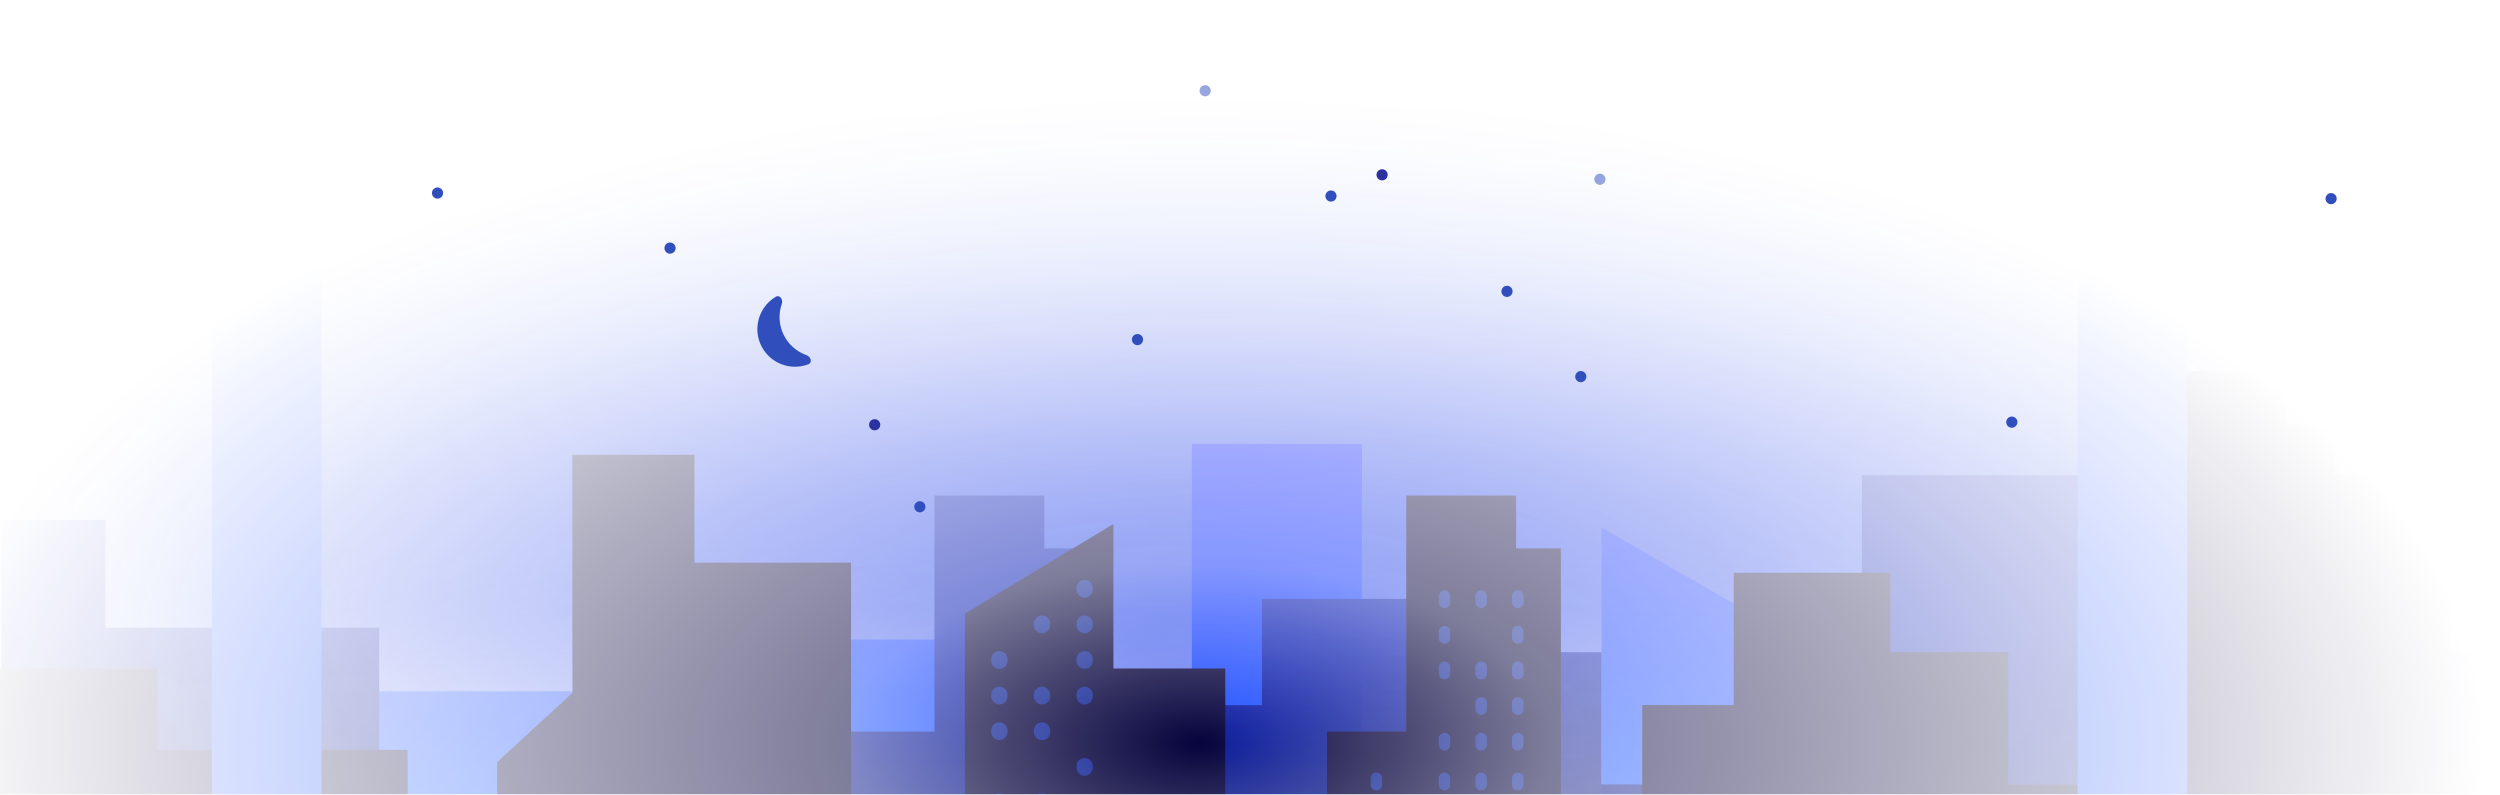
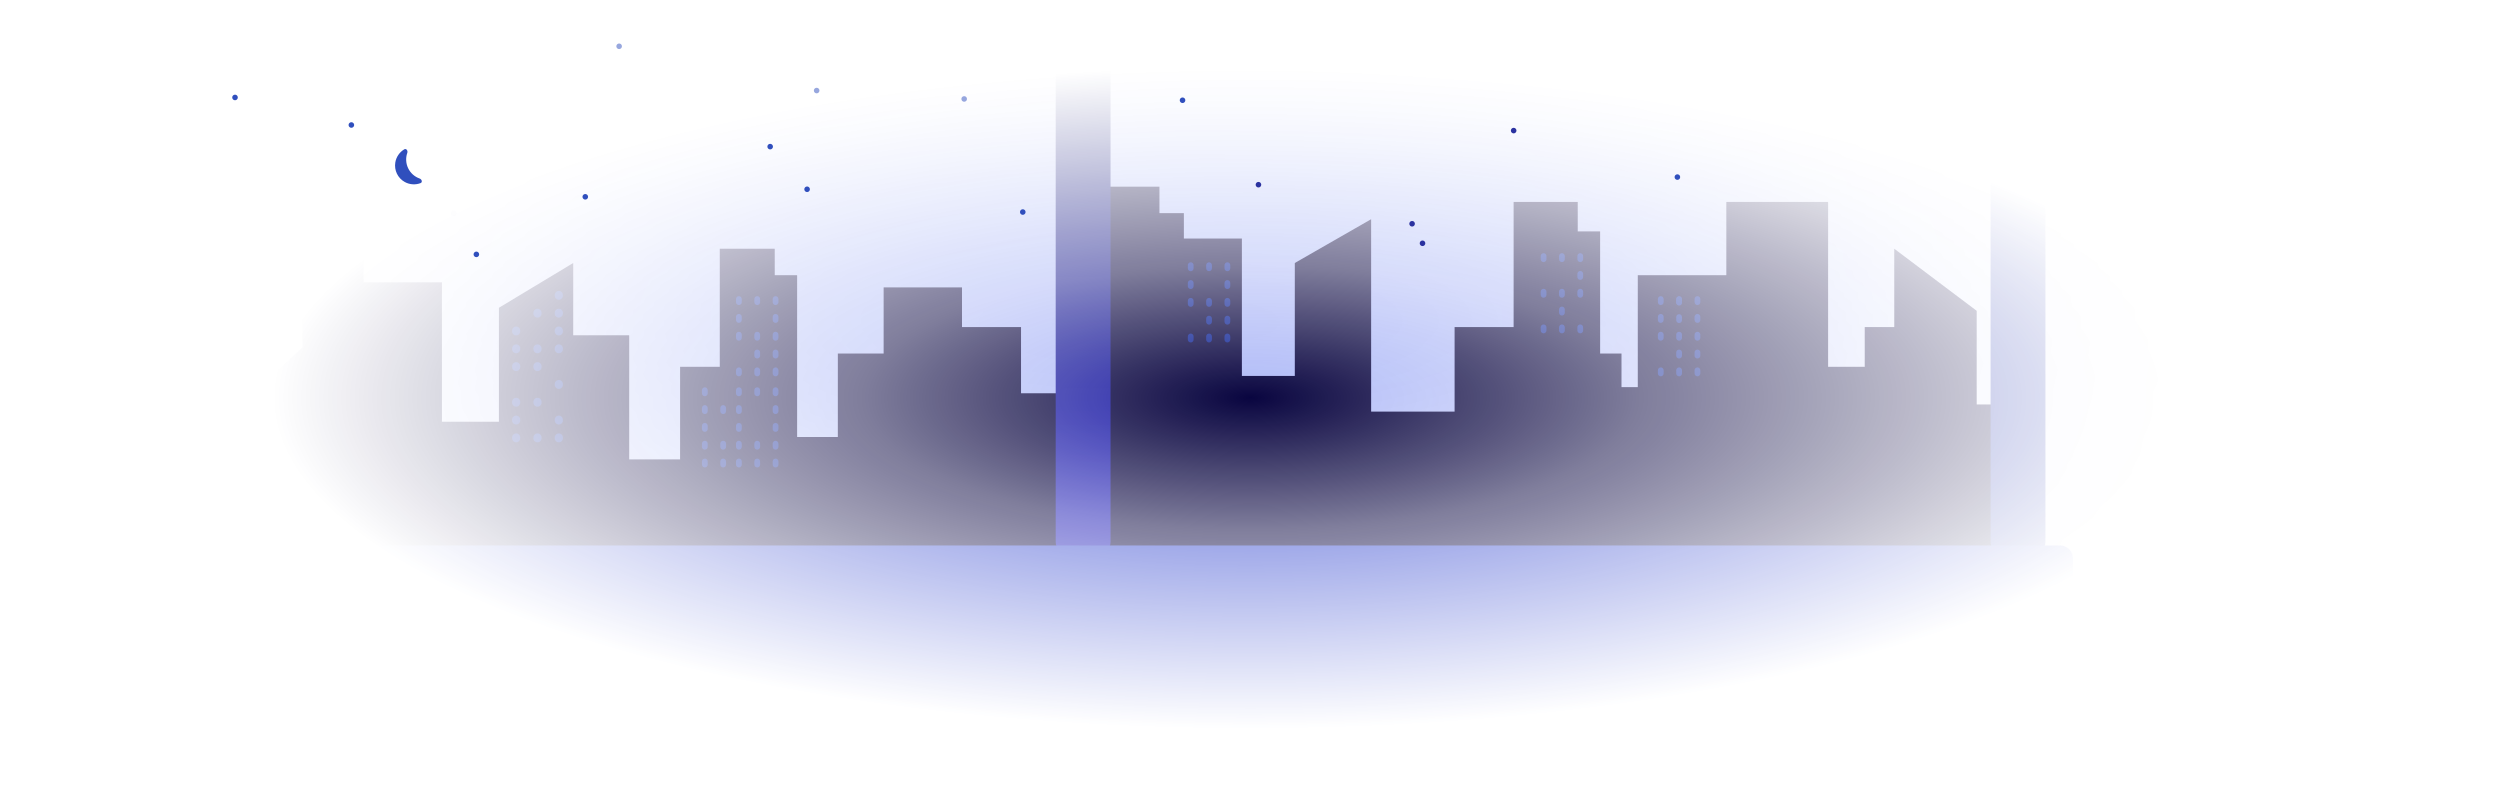
- <svg xmlns="http://www.w3.org/2000/svg" width="1920" height="610" viewBox="0 0 1920 610" fill="none">
-   <mask id="mask0_1257_4308" style="mask-type:alpha" maskUnits="userSpaceOnUse" x="-2" y="0" width="1920" height="610">
-     <path d="M-1 0H1919V1219H-1V0Z" fill="url(#paint0_radial_1257_4308)" />
+ <svg xmlns="http://www.w3.org/2000/svg" width="1920" height="611" viewBox="0 0 1920 611" fill="none">
+   <mask id="mask0_346_2565" style="mask-type:alpha" maskUnits="userSpaceOnUse" x="0" y="0" width="1921" height="611">
+     <rect x="0.341" y="0.698" width="1920" height="609.674" fill="url(#paint0_radial_346_2565)" />
  </mask>
-   <g mask="url(#mask0_1257_4308)">
-     <g filter="url(#filter0_f_1257_4308)">
-       <path d="M2247 547.5C2247 728.926 1682.88 876 987 876C291.121 876 -273 728.926 -273 547.5C-273 366.074 291.121 219 987 219C1682.88 219 2247 366.074 2247 547.5Z" fill="#0327E7" />
+   <g mask="url(#mask0_346_2565)">
+     <g filter="url(#filter0_f_346_2565)">
+       <ellipse cx="895.567" cy="241.679" rx="630.51" ry="196.982" fill="#0327E7" fill-opacity="0.4" />
    </g>
-     <path d="M1811.97 570.883V529.933H1919V910.015H189V689.657H254.606V530.883H446.431V631.833H482.665V491.179H638.869H774.767V689.657H915.337V340.883H1045.94V700.597H1230.02V645.898V405.224L1347.18 472.425V645.898H1398.4V474.917H1487.44V435.847H1524.93V395.214H1612.4V525.561L1670.2 583.385V672.466H1721.37V570.883H1811.97Z" fill="url(#paint1_linear_1257_4308)" />
-     <path d="M80.935 399.29V482.119H291.213V696.226H368.687H482.717V563.386H578.629V754.05H626.731V561.834H717.651V380.546H802.002V421.18H836.367V669.668H898.849V541.517H969.141V459.934H1139.42V500.884H1230.02V602.467H1287.18V563.386L1344.98 563.562H1429.94V364.918H1618.98V391.657L1717.36 335.225V575.899V630.598H1845.45V500.884H1921V840.016H1V399.29H80.935Z" fill="url(#paint2_linear_1257_4308)" />
-     <path d="M-5.623 513.386V840.015H3074.76V619.657H3009.16V475.878L2882.63 380.546V500.883H2837.33V561.833H2781.1V308.656H2624.89V421.179H2488.99V593.09H2464V541.516H2431.2V353.978H2396.83V308.656H2298.42V500.883H2207.83V630.597H2079.74V575.898V335.224L1962.58 402.425V575.898H1881.36V364.918H1792.32V325.847H1754.83V285.214H1667.36V455.561L1609.56 513.386V602.466H1542.39V500.883H1451.79V439.933H1331.52V541.516H1261.23V669.668H1198.74V421.179H1164.38V380.546H1080.03V561.833H1019.11V704.05H941.006V513.386H855.093V402.425L741.064 471.189V646.225H653.589V432.119H533.312V349.29H439.589V532.14L381.793 585.275V669.668H313.063V575.898H120.903V513.386H-5.623Z" fill="#06033D" />
-     <path fill-rule="evenodd" clip-rule="evenodd" d="M182.714 -2.345H226.927C237.964 -2.345 246.911 6.607 246.911 17.65V830.957C246.911 832.77 246.67 834.526 246.218 836.196H1596.3C1595.85 834.526 1595.61 832.77 1595.61 830.957V17.65C1595.61 6.607 1604.56 -2.345 1615.59 -2.345H1659.81C1670.84 -2.345 1679.79 6.607 1679.79 17.65V830.957C1679.79 832.77 1679.55 834.526 1679.1 836.196H3031.18C3030.73 834.526 3030.49 832.77 3030.49 830.957V17.65C3030.49 6.607 3039.44 -2.345 3050.47 -2.345H3094.69C3105.72 -2.345 3114.67 6.607 3114.67 17.65V830.957C3114.67 832.77 3114.43 834.526 3113.98 836.196H3136.95C3147.99 836.196 3156.93 845.148 3156.93 856.191V1159.86C3156.93 1170.9 3147.99 1179.85 3136.95 1179.85H-205.078C-216.115 1179.85 -225.062 1170.9 -225.062 1159.86V856.191C-225.062 845.148 -216.115 836.196 -205.078 836.196H163.423C162.971 834.526 162.73 832.77 162.73 830.957V17.65C162.73 6.607 171.677 -2.345 182.714 -2.345Z" fill="#184AFC" />
-     <path d="M761.256 560.999C761.256 557.538 764.06 554.733 767.518 554.733C770.977 554.733 773.781 557.538 773.781 560.999V562.146C773.781 565.606 770.977 568.411 767.518 568.411C764.06 568.411 761.256 565.606 761.256 562.146V560.999Z" fill="#0D2294" />
-     <path d="M761.256 615.71C761.256 612.249 764.06 609.444 767.518 609.444C770.977 609.444 773.781 612.249 773.781 615.71V616.857C773.781 620.317 770.977 623.122 767.518 623.122C764.06 623.122 761.256 620.317 761.256 616.857V615.71Z" fill="#0D2294" />
-     <path d="M761.256 506.289C761.256 502.828 764.06 500.023 767.518 500.023C770.977 500.023 773.781 502.828 773.781 506.289V507.436C773.781 510.896 770.977 513.701 767.518 513.701C764.06 513.701 761.256 510.896 761.256 507.436V506.289Z" fill="#0D2294" />
-     <path d="M761.256 643.065C761.256 639.605 764.06 636.8 767.518 636.8C770.977 636.8 773.781 639.605 773.781 643.065V644.212C773.781 647.672 770.977 650.477 767.518 650.477C764.06 650.477 761.256 647.672 761.256 644.212V643.065Z" fill="#0D2294" />
-     <path d="M761.256 533.643C761.256 530.183 764.06 527.378 767.518 527.378C770.977 527.378 773.781 530.183 773.781 533.643V534.79C773.781 538.25 770.977 541.055 767.518 541.055C764.06 541.055 761.256 538.25 761.256 534.79V533.643Z" fill="#0D2294" />
-     <path d="M761.256 670.42C761.256 666.959 764.06 664.154 767.518 664.154C770.977 664.154 773.781 666.959 773.781 670.42V671.567C773.781 675.027 770.977 677.832 767.518 677.832C764.06 677.832 761.256 675.027 761.256 671.567V670.42Z" fill="#0D2294" />
-     <path d="M793.995 560.999C793.995 557.538 796.799 554.733 800.257 554.733C803.716 554.733 806.519 557.538 806.519 560.999V562.146C806.519 565.606 803.716 568.411 800.257 568.411C796.799 568.411 793.995 565.606 793.995 562.146V560.999Z" fill="#0D2294" />
-     <path d="M793.995 478.933C793.995 475.473 796.799 472.668 800.257 472.668C803.716 472.668 806.519 475.473 806.519 478.933V480.08C806.519 483.54 803.716 486.345 800.257 486.345C796.799 486.345 793.995 483.54 793.995 480.08V478.933Z" fill="#0D2294" />
-     <path d="M793.995 615.71C793.995 612.249 796.799 609.444 800.257 609.444C803.716 609.444 806.519 612.249 806.519 615.71V616.857C806.519 620.317 803.716 623.122 800.257 623.122C796.799 623.122 793.995 620.317 793.995 616.857V615.71Z" fill="#0D2294" />
-     <path d="M793.995 533.643C793.995 530.183 796.799 527.378 800.257 527.378C803.716 527.378 806.519 530.183 806.519 533.643V534.79C806.519 538.25 803.716 541.055 800.257 541.055C796.799 541.055 793.995 538.25 793.995 534.79V533.643Z" fill="#0D2294" />
-     <path d="M793.995 670.42C793.995 666.959 796.799 664.154 800.257 664.154C803.716 664.154 806.519 666.959 806.519 670.42V671.567C806.519 675.027 803.716 677.832 800.257 677.832C796.799 677.832 793.995 675.027 793.995 671.567V670.42Z" fill="#0D2294" />
-     <path d="M826.736 451.578C826.736 448.118 829.54 445.312 832.999 445.312C836.457 445.312 839.261 448.118 839.261 451.578V452.725C839.261 456.185 836.457 458.99 832.999 458.99C829.54 458.99 826.736 456.185 826.736 452.725V451.578Z" fill="#0D2294" />
-     <path d="M826.736 588.354C826.736 584.894 829.54 582.089 832.999 582.089C836.457 582.089 839.261 584.894 839.261 588.354V589.501C839.261 592.961 836.457 595.766 832.999 595.766C829.54 595.766 826.736 592.961 826.736 589.501V588.354Z" fill="#0D2294" />
-     <path d="M826.736 478.933C826.736 475.473 829.54 472.668 832.999 472.668C836.457 472.668 839.261 475.473 839.261 478.933V480.08C839.261 483.54 836.457 486.345 832.999 486.345C829.54 486.345 826.736 483.54 826.736 480.08V478.933Z" fill="#0D2294" />
-     <path d="M826.736 506.289C826.736 502.828 829.54 500.023 832.999 500.023C836.457 500.023 839.261 502.828 839.261 506.289V507.436C839.261 510.896 836.457 513.701 832.999 513.701C829.54 513.701 826.736 510.896 826.736 507.436V506.289Z" fill="#0D2294" />
-     <path d="M826.736 643.065C826.736 639.605 829.54 636.8 832.999 636.8C836.457 636.8 839.261 639.605 839.261 643.065V644.212C839.261 647.672 836.457 650.477 832.999 650.477C829.54 650.477 826.736 647.672 826.736 644.212V643.065Z" fill="#0D2294" />
-     <path d="M826.736 533.643C826.736 530.183 829.54 527.378 832.999 527.378C836.457 527.378 839.261 530.183 839.261 533.643V534.79C839.261 538.25 836.457 541.055 832.999 541.055C829.54 541.055 826.736 538.25 826.736 534.79V533.643Z" fill="#0D2294" />
-     <path d="M826.736 670.42C826.736 666.959 829.54 664.154 832.999 664.154C836.457 664.154 839.261 666.959 839.261 670.42V671.567C839.261 675.027 836.457 677.832 832.999 677.832C829.54 677.832 826.736 675.027 826.736 671.567V670.42Z" fill="#0D2294" />
-     <path d="M1104.94 457.784C1104.94 455.34 1106.92 453.358 1109.36 453.358C1111.8 453.358 1113.79 455.34 1113.79 457.783V462.611C1113.79 465.055 1111.8 467.036 1109.36 467.036C1106.92 467.036 1104.94 465.055 1104.94 462.611V457.784Z" fill="#0D2294" />
-     <path d="M1104.94 485.139C1104.94 482.695 1106.92 480.714 1109.36 480.714C1111.8 480.714 1113.79 482.695 1113.79 485.139V489.966C1113.79 492.41 1111.8 494.391 1109.36 494.391C1106.92 494.391 1104.94 492.41 1104.94 489.966V485.139Z" fill="#0D2294" />
-     <path d="M1104.94 512.494C1104.94 510.051 1106.92 508.069 1109.36 508.069C1111.8 508.069 1113.79 510.051 1113.79 512.494V517.322C1113.79 519.766 1111.8 521.747 1109.36 521.747C1106.92 521.747 1104.94 519.766 1104.94 517.322V512.494Z" fill="#0D2294" />
-     <path d="M1104.94 567.204C1104.94 564.76 1106.92 562.779 1109.36 562.779C1111.8 562.779 1113.79 564.76 1113.79 567.204V572.032C1113.79 574.476 1111.8 576.457 1109.36 576.457C1106.92 576.457 1104.94 574.476 1104.94 572.032V567.204Z" fill="#0D2294" />
-     <path d="M1133.09 457.784C1133.09 455.34 1135.07 453.358 1137.51 453.358C1139.95 453.358 1141.93 455.34 1141.93 457.783V462.611C1141.93 465.055 1139.95 467.036 1137.51 467.036C1135.07 467.036 1133.09 465.055 1133.09 462.611V457.784Z" fill="#0D2294" />
-     <path d="M1133.09 512.494C1133.09 510.051 1135.07 508.069 1137.51 508.069C1139.95 508.069 1141.93 510.051 1141.93 512.494V517.322C1141.93 519.766 1139.95 521.747 1137.51 521.747C1135.07 521.747 1133.09 519.766 1133.09 517.322V512.494Z" fill="#0D2294" />
-     <path d="M1133.09 539.849C1133.09 537.405 1135.07 535.424 1137.51 535.424C1139.95 535.424 1141.93 537.405 1141.93 539.849V544.676C1141.93 547.12 1139.95 549.101 1137.51 549.101C1135.07 549.101 1133.09 547.12 1133.09 544.676V539.849Z" fill="#0D2294" />
-     <path d="M1133.09 567.204C1133.09 564.76 1135.07 562.779 1137.51 562.779C1139.95 562.779 1141.93 564.76 1141.93 567.204V572.032C1141.93 574.476 1139.95 576.457 1137.51 576.457C1135.07 576.457 1133.09 574.476 1133.09 572.032V567.204Z" fill="#0D2294" />
-     <path d="M1161.23 457.784C1161.23 455.34 1163.21 453.358 1165.65 453.358C1168.1 453.358 1170.08 455.34 1170.08 457.783V462.611C1170.08 465.055 1168.1 467.036 1165.65 467.036C1163.21 467.036 1161.23 465.055 1161.23 462.611V457.784Z" fill="#0D2294" />
-     <path d="M1161.23 485.139C1161.23 482.695 1163.21 480.714 1165.65 480.714C1168.1 480.714 1170.08 482.695 1170.08 485.139V489.966C1170.08 492.41 1168.1 494.391 1165.65 494.391C1163.21 494.391 1161.23 492.41 1161.23 489.966V485.139Z" fill="#0D2294" />
-     <path d="M1161.23 512.494C1161.23 510.051 1163.21 508.069 1165.65 508.069C1168.1 508.069 1170.08 510.051 1170.08 512.494V517.322C1170.08 519.766 1168.1 521.747 1165.65 521.747C1163.21 521.747 1161.23 519.766 1161.23 517.322V512.494Z" fill="#0D2294" />
-     <path d="M1161.23 539.849C1161.23 537.405 1163.21 535.424 1165.65 535.424C1168.1 535.424 1170.08 537.405 1170.08 539.849V544.676C1170.08 547.12 1168.1 549.101 1165.65 549.101C1163.21 549.101 1161.23 547.12 1161.23 544.676V539.849Z" fill="#0D2294" />
-     <path d="M1161.23 567.204C1161.23 564.76 1163.21 562.779 1165.65 562.779C1168.1 562.779 1170.08 564.76 1170.08 567.204V572.032C1170.08 574.476 1168.1 576.457 1165.65 576.457C1163.21 576.457 1161.23 574.476 1161.23 572.032V567.204Z" fill="#0D2294" />
-     <path d="M1104.94 597.779C1104.94 595.335 1106.92 593.354 1109.36 593.354C1111.8 593.354 1113.79 595.335 1113.79 597.779V602.606C1113.79 605.05 1111.8 607.031 1109.36 607.031C1106.92 607.031 1104.94 605.05 1104.94 602.606V597.779Z" fill="#0D2294" />
-     <path d="M1104.94 625.132C1104.94 622.688 1106.92 620.707 1109.36 620.707C1111.8 620.707 1113.79 622.688 1113.79 625.132V629.96C1113.79 632.403 1111.8 634.385 1109.36 634.385C1106.92 634.385 1104.94 632.403 1104.94 629.96V625.132Z" fill="#0D2294" />
-     <path d="M1104.94 652.488C1104.94 650.044 1106.92 648.062 1109.36 648.062C1111.8 648.062 1113.79 650.044 1113.79 652.488V657.315C1113.79 659.759 1111.8 661.74 1109.36 661.74C1106.92 661.74 1104.94 659.759 1104.94 657.315V652.488Z" fill="#0D2294" />
-     <path d="M1104.94 679.843C1104.94 677.399 1106.92 675.418 1109.36 675.418C1111.8 675.418 1113.79 677.399 1113.79 679.843V684.67C1113.79 687.114 1111.8 689.096 1109.36 689.096C1106.92 689.096 1104.94 687.114 1104.94 684.67V679.843Z" fill="#0D2294" />
-     <path d="M1104.94 707.199C1104.94 704.755 1106.92 702.773 1109.36 702.773C1111.8 702.773 1113.79 704.755 1113.79 707.199V712.026C1113.79 714.47 1111.8 716.451 1109.36 716.451C1106.92 716.451 1104.94 714.47 1104.94 712.026V707.199Z" fill="#0D2294" />
-     <path d="M1133.09 597.778C1133.09 595.334 1135.07 593.353 1137.51 593.353C1139.95 593.353 1141.93 595.334 1141.93 597.778V602.605C1141.93 605.049 1139.95 607.03 1137.51 607.03C1135.07 607.03 1133.09 605.049 1133.09 602.605V597.778Z" fill="#0D2294" />
-     <path d="M1133.09 679.843C1133.09 677.399 1135.07 675.418 1137.51 675.418C1139.95 675.418 1141.93 677.399 1141.93 679.843V684.67C1141.93 687.114 1139.95 689.096 1137.51 689.096C1135.07 689.096 1133.09 687.114 1133.09 684.67V679.843Z" fill="#0D2294" />
-     <path d="M1133.09 707.199C1133.09 704.755 1135.07 702.773 1137.51 702.773C1139.95 702.773 1141.93 704.755 1141.93 707.199V712.026C1141.93 714.47 1139.95 716.451 1137.51 716.451C1135.07 716.451 1133.09 714.47 1133.09 712.026V707.199Z" fill="#0D2294" />
-     <path d="M1161.23 597.778C1161.23 595.334 1163.21 593.353 1165.65 593.353C1168.1 593.353 1170.08 595.334 1170.08 597.778V602.605C1170.08 605.049 1168.1 607.03 1165.65 607.03C1163.21 607.03 1161.23 605.049 1161.23 602.605V597.778Z" fill="#0D2294" />
-     <path d="M1161.23 625.132C1161.23 622.688 1163.21 620.707 1165.65 620.707C1168.1 620.707 1170.08 622.688 1170.08 625.132V629.96C1170.08 632.403 1168.1 634.385 1165.65 634.385C1163.21 634.385 1161.23 632.403 1161.23 629.96V625.132Z" fill="#0D2294" />
-     <path d="M1161.23 652.488C1161.23 650.044 1163.21 648.062 1165.65 648.062C1168.1 648.062 1170.08 650.044 1170.08 652.488V657.315C1170.08 659.759 1168.1 661.74 1165.65 661.74C1163.21 661.74 1161.23 659.759 1161.23 657.315V652.488Z" fill="#0D2294" />
-     <path d="M1161.23 679.843C1161.23 677.399 1163.21 675.418 1165.65 675.418C1168.1 675.418 1170.08 677.399 1170.08 679.843V684.67C1170.08 687.114 1168.1 689.096 1165.65 689.096C1163.21 689.096 1161.23 687.114 1161.23 684.67V679.843Z" fill="#0D2294" />
-     <path d="M1161.23 707.199C1161.23 704.755 1163.21 702.773 1165.65 702.773C1168.1 702.773 1170.08 704.755 1170.08 707.199V712.026C1170.08 714.47 1168.1 716.451 1165.65 716.451C1163.21 716.451 1161.23 714.47 1161.23 712.026V707.199Z" fill="#0D2294" />
-     <path d="M1052.67 597.778C1052.67 595.334 1054.65 593.353 1057.09 593.353C1059.53 593.353 1061.51 595.334 1061.51 597.778V602.605C1061.51 605.049 1059.53 607.03 1057.09 607.03C1054.65 607.03 1052.67 605.049 1052.67 602.605V597.778Z" fill="#0D2294" />
-     <path d="M1052.67 625.132C1052.67 622.688 1054.65 620.707 1057.09 620.707C1059.53 620.707 1061.51 622.688 1061.51 625.132V629.959C1061.51 632.403 1059.53 634.385 1057.09 634.385C1054.65 634.385 1052.67 632.403 1052.67 629.959V625.132Z" fill="#0D2294" />
-     <path d="M1052.67 652.488C1052.67 650.044 1054.65 648.062 1057.09 648.062C1059.53 648.062 1061.51 650.044 1061.51 652.488V657.315C1061.51 659.759 1059.53 661.74 1057.09 661.74C1054.65 661.74 1052.67 659.759 1052.67 657.315V652.488Z" fill="#0D2294" />
-     <path d="M1052.67 679.843C1052.67 677.399 1054.65 675.418 1057.09 675.418C1059.53 675.418 1061.51 677.399 1061.51 679.843V684.67C1061.51 687.114 1059.53 689.096 1057.09 689.096C1054.65 689.096 1052.67 687.114 1052.67 684.67V679.843Z" fill="#0D2294" />
-     <path d="M1052.67 707.199C1052.67 704.755 1054.65 702.773 1057.09 702.773C1059.53 702.773 1061.51 704.755 1061.51 707.199V712.026C1061.51 714.47 1059.53 716.451 1057.09 716.451C1054.65 716.451 1052.67 714.47 1052.67 712.026V707.199Z" fill="#0D2294" />
-     <path d="M1080.81 625.132C1080.81 622.688 1082.79 620.707 1085.24 620.707C1087.68 620.707 1089.66 622.688 1089.66 625.132V629.959C1089.66 632.403 1087.68 634.385 1085.24 634.385C1082.79 634.385 1080.81 632.403 1080.81 629.959V625.132Z" fill="#0D2294" />
-     <path d="M1080.81 679.843C1080.81 677.399 1082.79 675.418 1085.24 675.418C1087.68 675.418 1089.66 677.399 1089.66 679.843V684.67C1089.66 687.114 1087.68 689.096 1085.24 689.096C1082.79 689.096 1080.81 687.114 1080.81 684.67V679.843Z" fill="#0D2294" />
-     <path d="M1080.81 707.199C1080.81 704.755 1082.79 702.773 1085.24 702.773C1087.68 702.773 1089.66 704.755 1089.66 707.199V712.026C1089.66 714.47 1087.68 716.451 1085.24 716.451C1082.79 716.451 1080.81 714.47 1080.81 712.026V707.199Z" fill="#0D2294" />
+     <path d="M59.576 257.464V420.825H1550.93V310.615H1518.1V238.705L1454.79 191.025V251.211H1432.12V281.694H1403.99V155.07H1325.82V211.347H1257.82V297.327H1245.31V271.533H1228.9V177.737H1211.7V155.07H1162.46V251.211H1117.13V316.086H1053.03V288.729V168.358L994.41 201.968V288.729H953.765V183.209H909.212V163.668H890.453V143.345H846.681V228.543L817.761 257.464V302.017H784.151V251.211H738.816V220.727H678.63V271.533H643.457V335.627H612.191V211.347H594.995V191.025H552.787V281.694H522.303V352.823H483.222V257.464H440.232V201.968L383.173 236.36V323.903H339.401V216.819H279.215V175.392H232.317V266.843L203.397 293.419V335.627H169.005V288.729H122.889V257.464H59.576Z" fill="#090540" />
+     <path d="M125.903 -0.475H103.779C98.256 -0.475 93.779 4.002 93.779 9.525V416.294C93.779 421.817 98.256 426.294 103.779 426.294H125.903C131.426 426.294 135.903 421.817 135.903 416.294V9.525C135.903 4.002 131.426 -0.475 125.903 -0.475Z" fill="#2637AF" />
+     <path d="M1560.9 -0.475H1538.78C1533.26 -0.475 1528.78 4.002 1528.78 9.525V416.294C1528.78 421.817 1533.26 426.294 1538.78 426.294H1560.9C1566.43 426.294 1570.9 421.817 1570.9 416.294V9.525C1570.9 4.002 1566.43 -0.475 1560.9 -0.475Z" fill="#2637AF" />
+     <path d="M842.903 -0.475H820.779C815.256 -0.475 810.779 4.002 810.779 9.525V416.294C810.779 421.817 815.256 426.294 820.779 426.294H842.903C848.426 426.294 852.903 421.817 852.903 416.294V9.525C852.903 4.002 848.426 -0.475 842.903 -0.475Z" fill="url(#paint1_linear_346_2565)" />
+     <path d="M1582.05 418.915H-90.268C-95.791 418.915 -100.268 423.392 -100.268 428.915V580.791C-100.268 586.314 -95.791 590.791 -90.268 590.791H1582.05C1587.58 590.791 1592.05 586.314 1592.05 580.791V428.915C1592.05 423.392 1587.58 418.915 1582.05 418.915Z" fill="#394CD1" />
+     <rect x="565.252" y="227.442" width="4.426" height="6.841" rx="2.213" fill="#0D2294" />
+     <rect x="565.252" y="241.123" width="4.426" height="6.841" rx="2.213" fill="#0D2294" />
+     <rect x="565.252" y="254.805" width="4.426" height="6.841" rx="2.213" fill="#0D2294" />
+     <rect x="565.252" y="282.168" width="4.426" height="6.841" rx="2.213" fill="#0D2294" />
+     <rect x="579.337" y="227.442" width="4.426" height="6.841" rx="2.213" fill="#0D2294" />
+     <rect x="579.337" y="254.805" width="4.426" height="6.841" rx="2.213" fill="#0D2294" />
+     <rect x="579.337" y="268.486" width="4.426" height="6.841" rx="2.213" fill="#0D2294" />
+     <rect x="579.337" y="282.168" width="4.426" height="6.841" rx="2.213" fill="#0D2294" />
+     <rect x="593.42" y="227.442" width="4.426" height="6.841" rx="2.213" fill="#0D2294" />
+     <rect x="593.42" y="241.123" width="4.426" height="6.841" rx="2.213" fill="#0D2294" />
+     <rect x="593.42" y="254.805" width="4.426" height="6.841" rx="2.213" fill="#0D2294" />
+     <rect x="593.42" y="268.486" width="4.426" height="6.841" rx="2.213" fill="#0D2294" />
+     <rect x="593.42" y="282.168" width="4.426" height="6.841" rx="2.213" fill="#0D2294" />
+     <rect x="1183.25" y="194.442" width="4.426" height="6.841" rx="2.213" fill="#0D2294" />
+     <rect x="1183.25" y="221.805" width="4.426" height="6.841" rx="2.213" fill="#0D2294" />
+     <rect x="1183.25" y="249.168" width="4.426" height="6.841" rx="2.213" fill="#0D2294" />
+     <rect x="1197.34" y="194.442" width="4.426" height="6.841" rx="2.213" fill="#0D2294" />
+     <rect x="1197.34" y="221.805" width="4.426" height="6.841" rx="2.213" fill="#0D2294" />
+     <rect x="1197.34" y="235.486" width="4.426" height="6.841" rx="2.213" fill="#0D2294" />
+     <rect x="1197.34" y="249.168" width="4.426" height="6.841" rx="2.213" fill="#0D2294" />
+     <rect x="1211.42" y="194.442" width="4.426" height="6.841" rx="2.213" fill="#0D2294" />
+     <rect x="1211.42" y="208.123" width="4.426" height="6.841" rx="2.213" fill="#0D2294" />
+     <rect x="1211.42" y="221.805" width="4.426" height="6.841" rx="2.213" fill="#0D2294" />
+     <rect x="1211.42" y="249.168" width="4.426" height="6.841" rx="2.213" fill="#0D2294" />
+     <rect x="1273.25" y="227.442" width="4.426" height="6.841" rx="2.213" fill="#0D2294" />
+     <rect x="1273.25" y="241.123" width="4.426" height="6.841" rx="2.213" fill="#0D2294" />
+     <rect x="1273.25" y="254.805" width="4.426" height="6.841" rx="2.213" fill="#0D2294" />
+     <rect x="1273.25" y="282.168" width="4.426" height="6.841" rx="2.213" fill="#0D2294" />
+     <rect x="1287.34" y="227.442" width="4.426" height="6.841" rx="2.213" fill="#0D2294" />
+     <rect x="1287.34" y="227.857" width="4.426" height="6.841" rx="2.213" fill="#0D2294" />
+     <rect x="1287.34" y="241.272" width="4.426" height="6.841" rx="2.213" fill="#0D2294" />
+     <rect x="1287.34" y="254.805" width="4.426" height="6.841" rx="2.213" fill="#0D2294" />
+     <rect x="1287.34" y="268.486" width="4.426" height="6.841" rx="2.213" fill="#0D2294" />
+     <rect x="1287.34" y="282.168" width="4.426" height="6.841" rx="2.213" fill="#0D2294" />
+     <rect x="1301.42" y="227.442" width="4.426" height="6.841" rx="2.213" fill="#0D2294" />
+     <rect x="1301.42" y="241.123" width="4.426" height="6.841" rx="2.213" fill="#0D2294" />
+     <rect x="1301.42" y="254.805" width="4.426" height="6.841" rx="2.213" fill="#0D2294" />
+     <rect x="1301.42" y="268.486" width="4.426" height="6.841" rx="2.213" fill="#0D2294" />
+     <rect x="1301.42" y="282.168" width="4.426" height="6.841" rx="2.213" fill="#0D2294" />
+     <rect x="912.252" y="201.442" width="4.426" height="6.841" rx="2.213" fill="#0D2294" />
+     <rect x="912.252" y="215.123" width="4.426" height="6.841" rx="2.213" fill="#0D2294" />
+     <rect x="912.252" y="228.805" width="4.426" height="6.841" rx="2.213" fill="#0D2294" />
+     <rect x="912.252" y="256.168" width="4.426" height="6.841" rx="2.213" fill="#0D2294" />
+     <rect x="926.337" y="201.442" width="4.426" height="6.841" rx="2.213" fill="#0D2294" />
+     <rect x="926.337" y="228.805" width="4.426" height="6.841" rx="2.213" fill="#0D2294" />
+     <rect x="926.337" y="242.486" width="4.426" height="6.841" rx="2.213" fill="#0D2294" />
+     <rect x="926.337" y="256.168" width="4.426" height="6.841" rx="2.213" fill="#0D2294" />
+     <rect x="940.42" y="201.442" width="4.426" height="6.841" rx="2.213" fill="#0D2294" />
+     <rect x="940.42" y="215.123" width="4.426" height="6.841" rx="2.213" fill="#0D2294" />
+     <rect x="940.42" y="228.805" width="4.426" height="6.841" rx="2.213" fill="#0D2294" />
+     <rect x="940.42" y="242.486" width="4.426" height="6.841" rx="2.213" fill="#0D2294" />
+     <rect x="940.42" y="256.168" width="4.426" height="6.841" rx="2.213" fill="#0D2294" />
+     <rect x="393.277" y="278.144" width="6.267" height="6.841" rx="3.134" fill="#0D2294" />
+     <rect x="393.277" y="305.507" width="6.267" height="6.841" rx="3.134" fill="#0D2294" />
+     <rect x="393.277" y="250.781" width="6.267" height="6.841" rx="3.134" fill="#0D2294" />
+     <rect x="393.277" y="319.188" width="6.267" height="6.841" rx="3.134" fill="#0D2294" />
+     <rect x="393.277" y="264.462" width="6.267" height="6.841" rx="3.134" fill="#0D2294" />
+     <rect x="393.277" y="332.87" width="6.267" height="6.841" rx="3.134" fill="#0D2294" />
+     <rect x="409.659" y="278.144" width="6.267" height="6.841" rx="3.134" fill="#0D2294" />
+     <rect x="409.659" y="237.099" width="6.267" height="6.841" rx="3.134" fill="#0D2294" />
+     <rect x="409.659" y="305.507" width="6.267" height="6.841" rx="3.134" fill="#0D2294" />
+     <rect x="409.659" y="264.462" width="6.267" height="6.841" rx="3.134" fill="#0D2294" />
+     <rect x="409.659" y="332.87" width="6.267" height="6.841" rx="3.134" fill="#0D2294" />
+     <rect x="426.042" y="223.418" width="6.267" height="6.841" rx="3.134" fill="#0D2294" />
+     <rect x="426.042" y="291.825" width="6.267" height="6.841" rx="3.134" fill="#0D2294" />
+     <rect x="426.042" y="237.099" width="6.267" height="6.841" rx="3.134" fill="#0D2294" />
+     <rect x="426.042" y="250.781" width="6.267" height="6.841" rx="3.134" fill="#0D2294" />
+     <rect x="426.042" y="319.188" width="6.267" height="6.841" rx="3.134" fill="#0D2294" />
+     <rect x="426.042" y="264.462" width="6.267" height="6.841" rx="3.134" fill="#0D2294" />
+     <rect x="426.042" y="332.87" width="6.267" height="6.841" rx="3.134" fill="#0D2294" />
+     <rect x="565.252" y="297.459" width="4.426" height="6.841" rx="2.213" fill="#0D2294" />
+     <rect x="565.252" y="311.14" width="4.426" height="6.841" rx="2.213" fill="#0D2294" />
+     <rect x="565.252" y="324.822" width="4.426" height="6.841" rx="2.213" fill="#0D2294" />
+     <rect x="565.252" y="338.503" width="4.426" height="6.841" rx="2.213" fill="#0D2294" />
+     <rect x="565.252" y="352.185" width="4.426" height="6.841" rx="2.213" fill="#0D2294" />
+     <rect x="579.337" y="297.458" width="4.426" height="6.841" rx="2.213" fill="#0D2294" />
+     <rect x="579.337" y="338.503" width="4.426" height="6.841" rx="2.213" fill="#0D2294" />
+     <rect x="579.337" y="352.185" width="4.426" height="6.841" rx="2.213" fill="#0D2294" />
+     <rect x="593.42" y="297.458" width="4.426" height="6.841" rx="2.213" fill="#0D2294" />
+     <rect x="593.42" y="311.14" width="4.426" height="6.841" rx="2.213" fill="#0D2294" />
+     <rect x="593.42" y="324.822" width="4.426" height="6.841" rx="2.213" fill="#0D2294" />
+     <rect x="593.42" y="338.503" width="4.426" height="6.841" rx="2.213" fill="#0D2294" />
+     <rect x="593.42" y="352.185" width="4.426" height="6.841" rx="2.213" fill="#0D2294" />
+     <rect x="539.097" y="297.459" width="4.426" height="6.841" rx="2.213" fill="#0D2294" />
+     <rect x="539.096" y="311.14" width="4.426" height="6.841" rx="2.213" fill="#0D2294" />
+     <rect x="539.096" y="324.822" width="4.426" height="6.841" rx="2.213" fill="#0D2294" />
+     <rect x="539.096" y="338.503" width="4.426" height="6.841" rx="2.213" fill="#0D2294" />
+     <rect x="539.096" y="352.185" width="4.426" height="6.841" rx="2.213" fill="#0D2294" />
+     <rect x="553.181" y="311.14" width="4.426" height="6.841" rx="2.213" fill="#0D2294" />
+     <rect x="553.181" y="338.503" width="4.426" height="6.841" rx="2.213" fill="#0D2294" />
+     <rect x="553.181" y="352.185" width="4.426" height="6.841" rx="2.213" fill="#0D2294" />
+     <circle cx="348.491" cy="163.847" r="2.149" fill="#2B32A0" />
+     <circle cx="543.491" cy="67.847" r="2.149" fill="#2B32A0" />
+     <circle cx="523.848" cy="75.996" r="2.149" fill="#304FBD" />
  </g>
-   <path d="M1549.37 324.207C1549.37 326.581 1547.44 328.505 1545.07 328.505C1542.7 328.505 1540.78 326.581 1540.78 324.207C1540.78 321.833 1542.7 319.909 1545.07 319.909C1547.44 319.909 1549.37 321.833 1549.37 324.207Z" fill="#304FBD" />
-   <path d="M1218.34 289.241C1218.34 291.615 1216.42 293.539 1214.05 293.539C1211.67 293.539 1209.75 291.615 1209.75 289.241C1209.75 286.868 1211.67 284.943 1214.05 284.943C1216.42 284.943 1218.34 286.868 1218.34 289.241Z" fill="#304FBD" />
-   <path d="M877.892 260.811C877.892 263.185 875.969 265.109 873.597 265.109C871.224 265.109 869.301 263.185 869.301 260.811C869.301 258.438 871.224 256.514 873.597 256.514C875.969 256.514 877.892 258.438 877.892 260.811Z" fill="#304FBD" />
-   <path opacity="0.5" d="M929.852 69.681C929.852 72.055 927.929 73.979 925.556 73.979C923.184 73.979 921.261 72.055 921.261 69.681C921.261 67.308 923.184 65.384 925.556 65.384C927.929 65.384 929.852 67.308 929.852 69.681Z" fill="#304FBD" />
-   <path d="M1161.67 223.76C1161.67 226.133 1159.75 228.057 1157.38 228.057C1155 228.057 1153.08 226.133 1153.08 223.76C1153.08 221.386 1155 219.462 1157.38 219.462C1159.75 219.462 1161.67 221.386 1161.67 223.76Z" fill="#304FBD" />
-   <path d="M710.738 389.212C710.738 391.585 708.815 393.51 706.443 393.51C704.07 393.51 702.147 391.585 702.147 389.212C702.147 386.838 704.07 384.914 706.443 384.914C708.815 384.914 710.738 386.838 710.738 389.212Z" fill="#304FBD" />
-   <path d="M340.313 148.257C340.313 150.63 338.39 152.554 336.017 152.554C333.645 152.554 331.722 150.63 331.722 148.257C331.722 145.883 333.645 143.959 336.017 143.959C338.39 143.959 340.313 145.883 340.313 148.257Z" fill="#304FBD" />
-   <path d="M518.888 190.544C518.888 192.917 516.965 194.842 514.592 194.842C512.22 194.842 510.297 192.917 510.297 190.544C510.297 188.17 512.22 186.246 514.592 186.246C516.965 186.246 518.888 188.17 518.888 190.544Z" fill="#304FBD" />
-   <path d="M1794.58 152.555C1794.58 154.928 1792.65 156.852 1790.28 156.852C1787.91 156.852 1785.99 154.928 1785.99 152.555C1785.99 150.181 1787.91 148.257 1790.28 148.257C1792.65 148.257 1794.58 150.181 1794.58 152.555Z" fill="#304FBD" />
-   <path opacity="0.5" d="M1233.02 137.662C1233.02 140.036 1231.09 141.96 1228.72 141.96C1226.35 141.96 1224.43 140.036 1224.43 137.662C1224.43 135.288 1226.35 133.364 1228.72 133.364C1231.09 133.364 1233.02 135.288 1233.02 137.662Z" fill="#304FBD" />
-   <path d="M619.399 272.746C603.309 267.102 594.821 249.494 600.424 233.382C601.607 229.97 598.831 226.085 595.731 227.936C588.583 232.208 583.459 239.469 582.038 248.02C580.036 260.076 585.826 272.09 596.503 278.028C604.075 282.239 612.945 282.749 620.736 279.811C624.114 278.538 622.804 273.944 619.399 272.746Z" fill="#304FBD" />
-   <path d="M676.05 326.206C676.05 328.58 674.127 330.504 671.755 330.504C669.382 330.504 667.459 328.58 667.459 326.206C667.459 323.832 669.382 321.908 671.755 321.908C674.127 321.908 676.05 323.832 676.05 326.206Z" fill="#2B32A0" />
-   <path d="M1065.75 134.261C1065.75 136.634 1063.82 138.558 1061.45 138.558C1059.08 138.558 1057.15 136.634 1057.15 134.261C1057.15 131.887 1059.08 129.963 1061.45 129.963C1063.82 129.963 1065.75 131.887 1065.75 134.261Z" fill="#2B32A0" />
-   <path d="M1026.49 150.555C1026.49 152.928 1024.57 154.852 1022.2 154.852C1019.82 154.852 1017.9 152.928 1017.9 150.555C1017.9 148.181 1019.82 146.257 1022.2 146.257C1024.57 146.257 1026.49 148.181 1026.49 150.555Z" fill="#304FBD" />
+   <circle cx="1288.23" cy="135.996" r="2.149" fill="#304FBD" />
+   <circle cx="966.491" cy="141.847" r="2.149" fill="#2B32A0" />
+   <circle cx="1092.49" cy="186.847" r="2.149" fill="#2B32A0" />
+   <circle cx="1084.49" cy="171.847" r="2.149" fill="#2B32A0" />
+   <circle cx="1162.49" cy="100.295" r="2.149" fill="#2B32A0" />
+   <circle opacity="0.5" cx="740.491" cy="75.996" r="2.149" fill="#304FBD" />
+   <circle cx="785.491" cy="162.847" r="2.149" fill="#304FBD" />
+   <circle cx="619.848" cy="145.359" r="2.149" fill="#304FBD" />
+   <circle cx="449.491" cy="151.146" r="2.149" fill="#304FBD" />
+   <circle opacity="0.5" cx="475.491" cy="35.548" r="2.149" fill="#304FBD" />
+   <circle cx="591.491" cy="112.609" r="2.149" fill="#304FBD" />
+   <circle cx="365.848" cy="195.359" r="2.149" fill="#304FBD" />
+   <circle cx="180.491" cy="74.847" r="2.149" fill="#304FBD" />
+   <circle cx="269.848" cy="95.996" r="2.149" fill="#304FBD" />
+   <circle cx="908.192" cy="76.996" r="2.149" fill="#304FBD" />
+   <circle opacity="0.5" cx="627.192" cy="69.548" r="2.149" fill="#304FBD" />
+   <path d="M322.292 137.11C314.241 134.287 309.994 125.48 312.798 117.422C313.39 115.715 312 113.772 310.449 114.698C306.872 116.835 304.308 120.466 303.597 124.743C302.595 130.773 305.493 136.781 310.835 139.751C314.625 141.857 319.063 142.112 322.962 140.643C324.652 140.006 323.996 137.709 322.292 137.11Z" fill="#304FBD" />
  <defs>
-     <filter id="filter0_f_1257_4308" x="-573" y="-81" width="3120" height="1257" filterUnits="userSpaceOnUse" color-interpolation-filters="sRGB">
+     <filter id="filter0_f_346_2565" x="-34.942" y="-255.303" width="1861.02" height="993.963" filterUnits="userSpaceOnUse" color-interpolation-filters="sRGB">
      <feFlood flood-opacity="0" result="BackgroundImageFix" />
      <feBlend mode="normal" in="SourceGraphic" in2="BackgroundImageFix" result="shape" />
-       <feGaussianBlur stdDeviation="150" result="effect1_foregroundBlur_1257_4308" />
+       <feGaussianBlur stdDeviation="150" result="effect1_foregroundBlur_346_2565" />
    </filter>
-     <radialGradient id="paint0_radial_1257_4308" cx="0" cy="0" r="1" gradientUnits="userSpaceOnUse" gradientTransform="translate(921 571) rotate(90) scale(504 983.19)">
+     <radialGradient id="paint0_radial_346_2565" cx="0" cy="0" r="1" gradientUnits="userSpaceOnUse" gradientTransform="translate(960.341 305.535) rotate(90) scale(254.465 751.567)">
      <stop stop-color="#C4C4C4" />
-       <stop offset="0.272" stop-color="#C4C4C4" stop-opacity="0.521" />
+       <stop offset="0.396" stop-color="#C4C4C4" stop-opacity="0.521" />
      <stop offset="1" stop-color="#C4C4C4" stop-opacity="0" />
    </radialGradient>
-     <linearGradient id="paint1_linear_1257_4308" x1="1054" y1="355.214" x2="1053.67" y2="711" gradientUnits="userSpaceOnUse">
-       <stop stop-color="#0F27FF" />
-       <stop offset="1" stop-color="#2871FF" />
-     </linearGradient>
-     <linearGradient id="paint2_linear_1257_4308" x1="989.02" y1="483.751" x2="989.297" y2="840.015" gradientUnits="userSpaceOnUse">
-       <stop stop-color="#081DB6" />
-       <stop offset="0.547" stop-color="#0C1167" stop-opacity="0.883" />
-       <stop offset="1" stop-color="#0C1167" />
+     <linearGradient id="paint1_linear_346_2565" x1="831.841" y1="-0.475" x2="831.841" y2="426.294" gradientUnits="userSpaceOnUse">
+       <stop stop-color="#0A1161" />
+       <stop offset="1" stop-color="#2320BD" />
    </linearGradient>
  </defs>
</svg>
